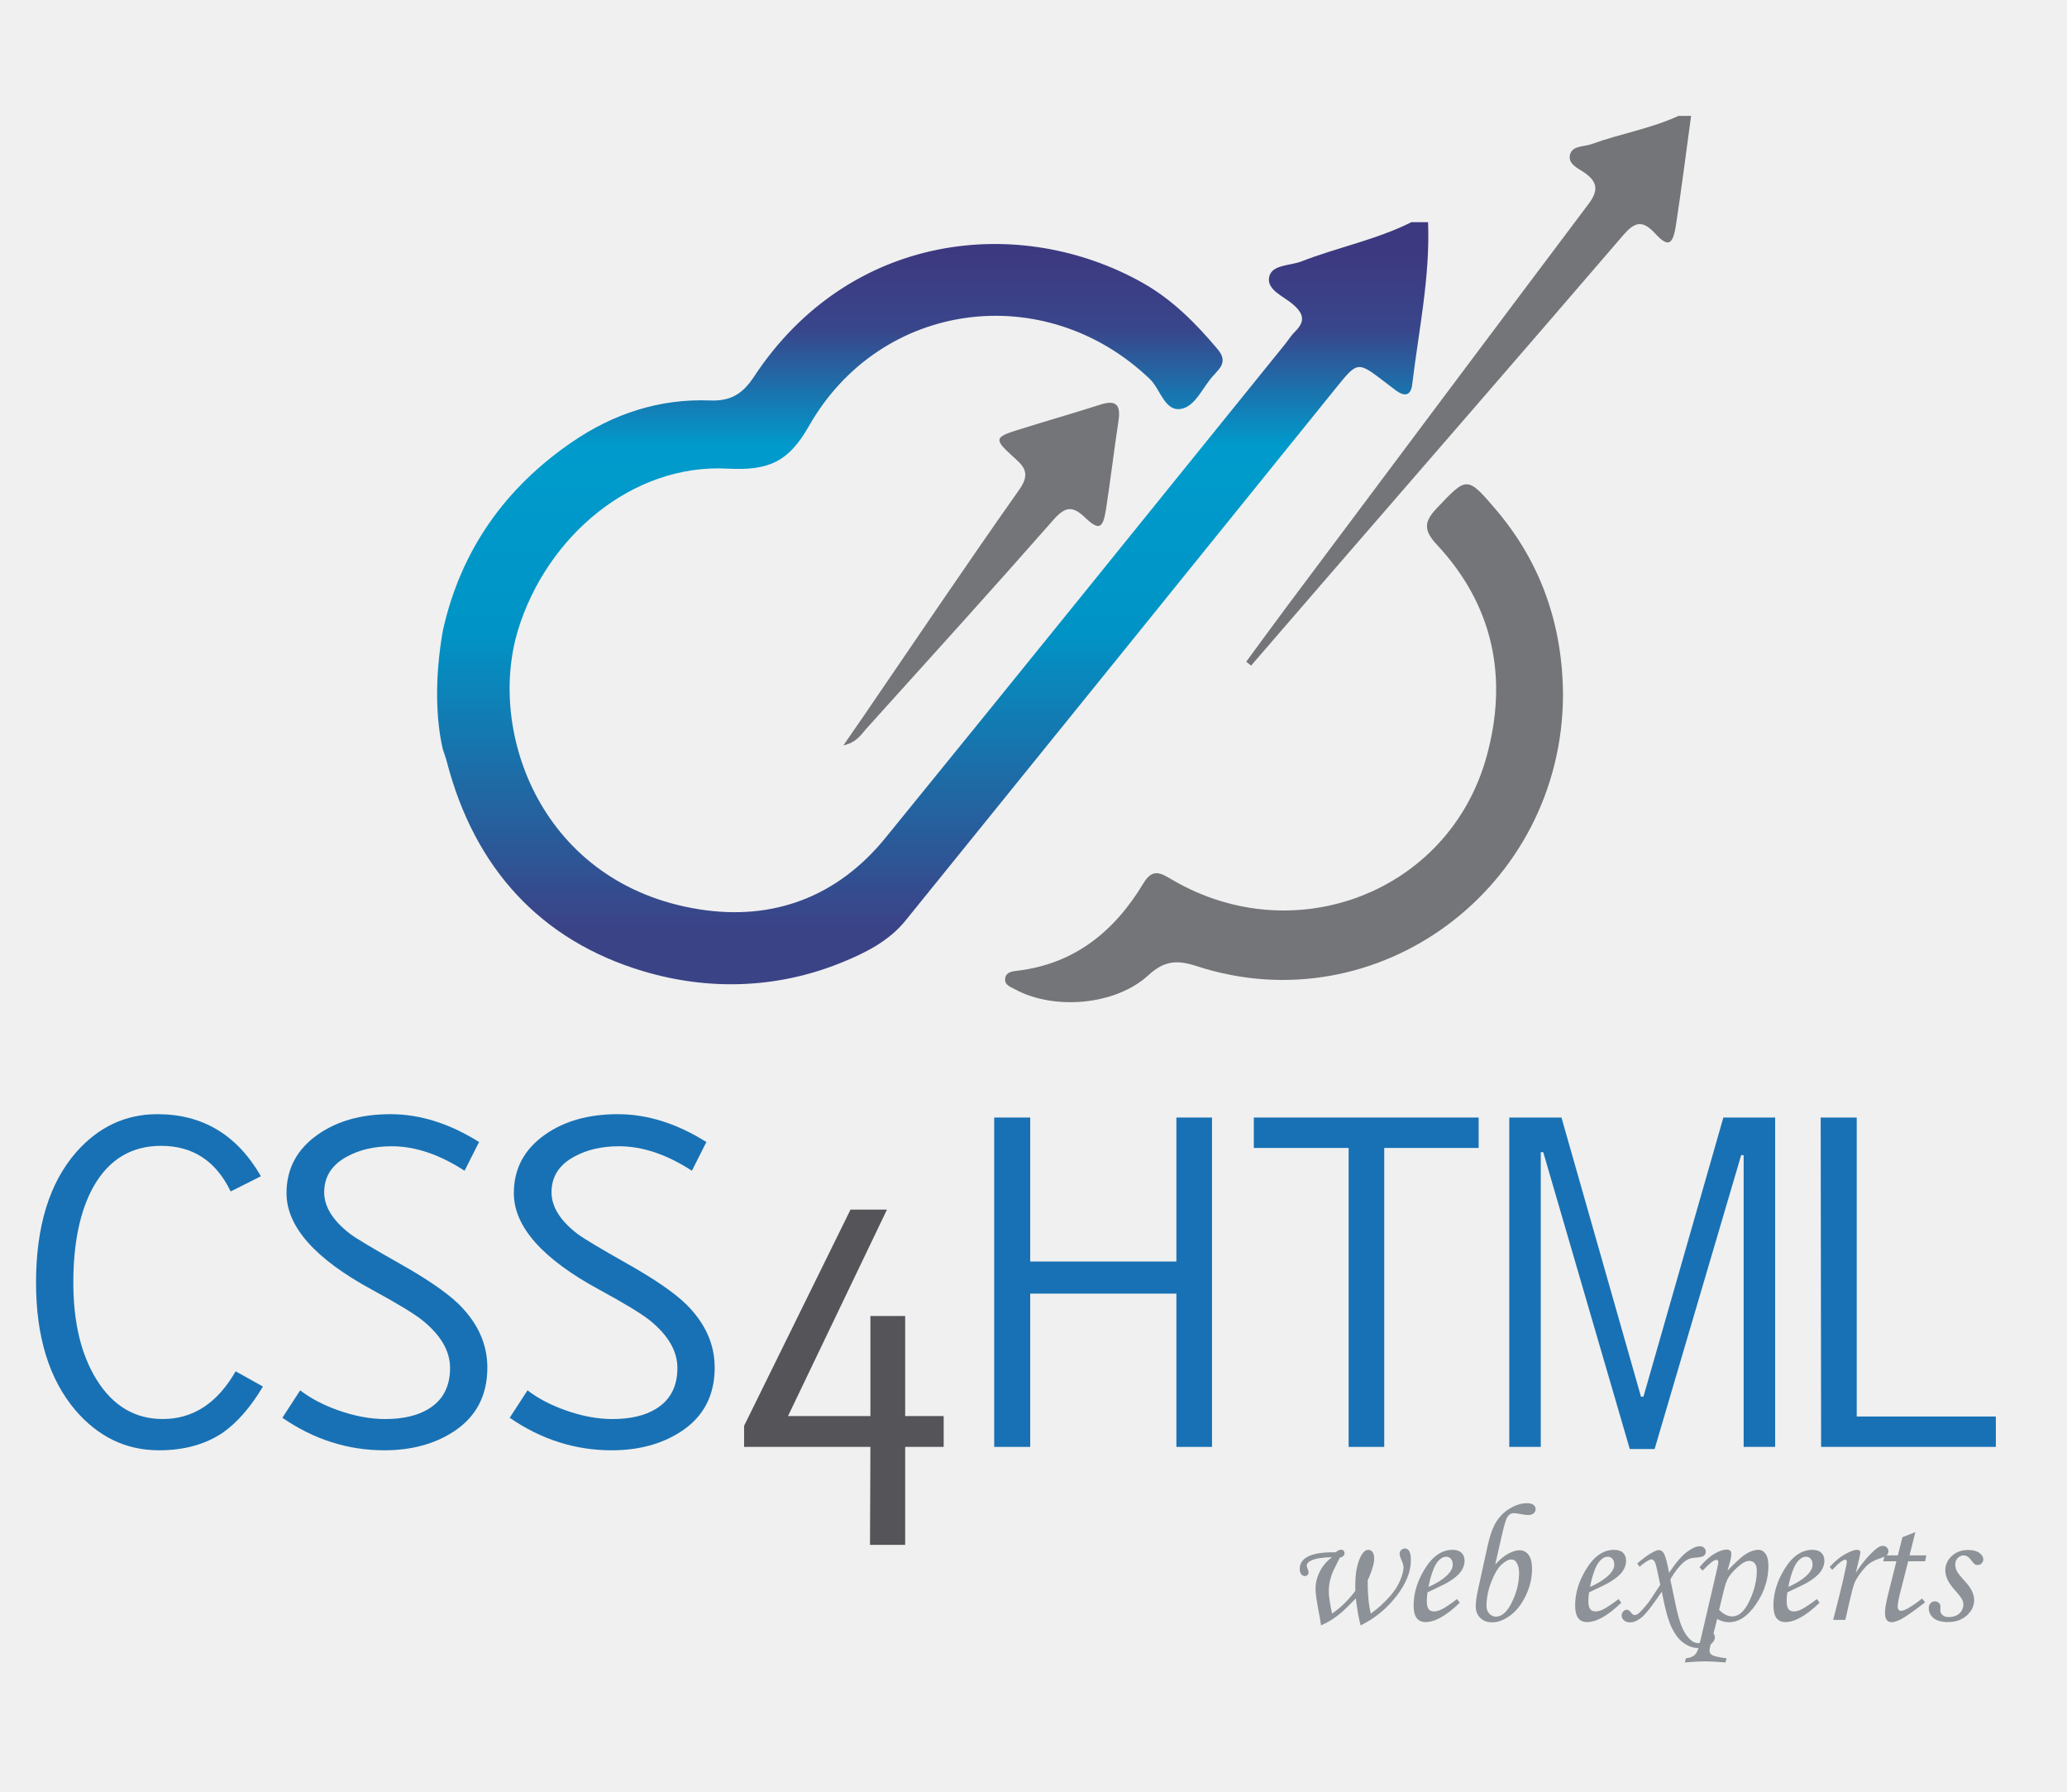
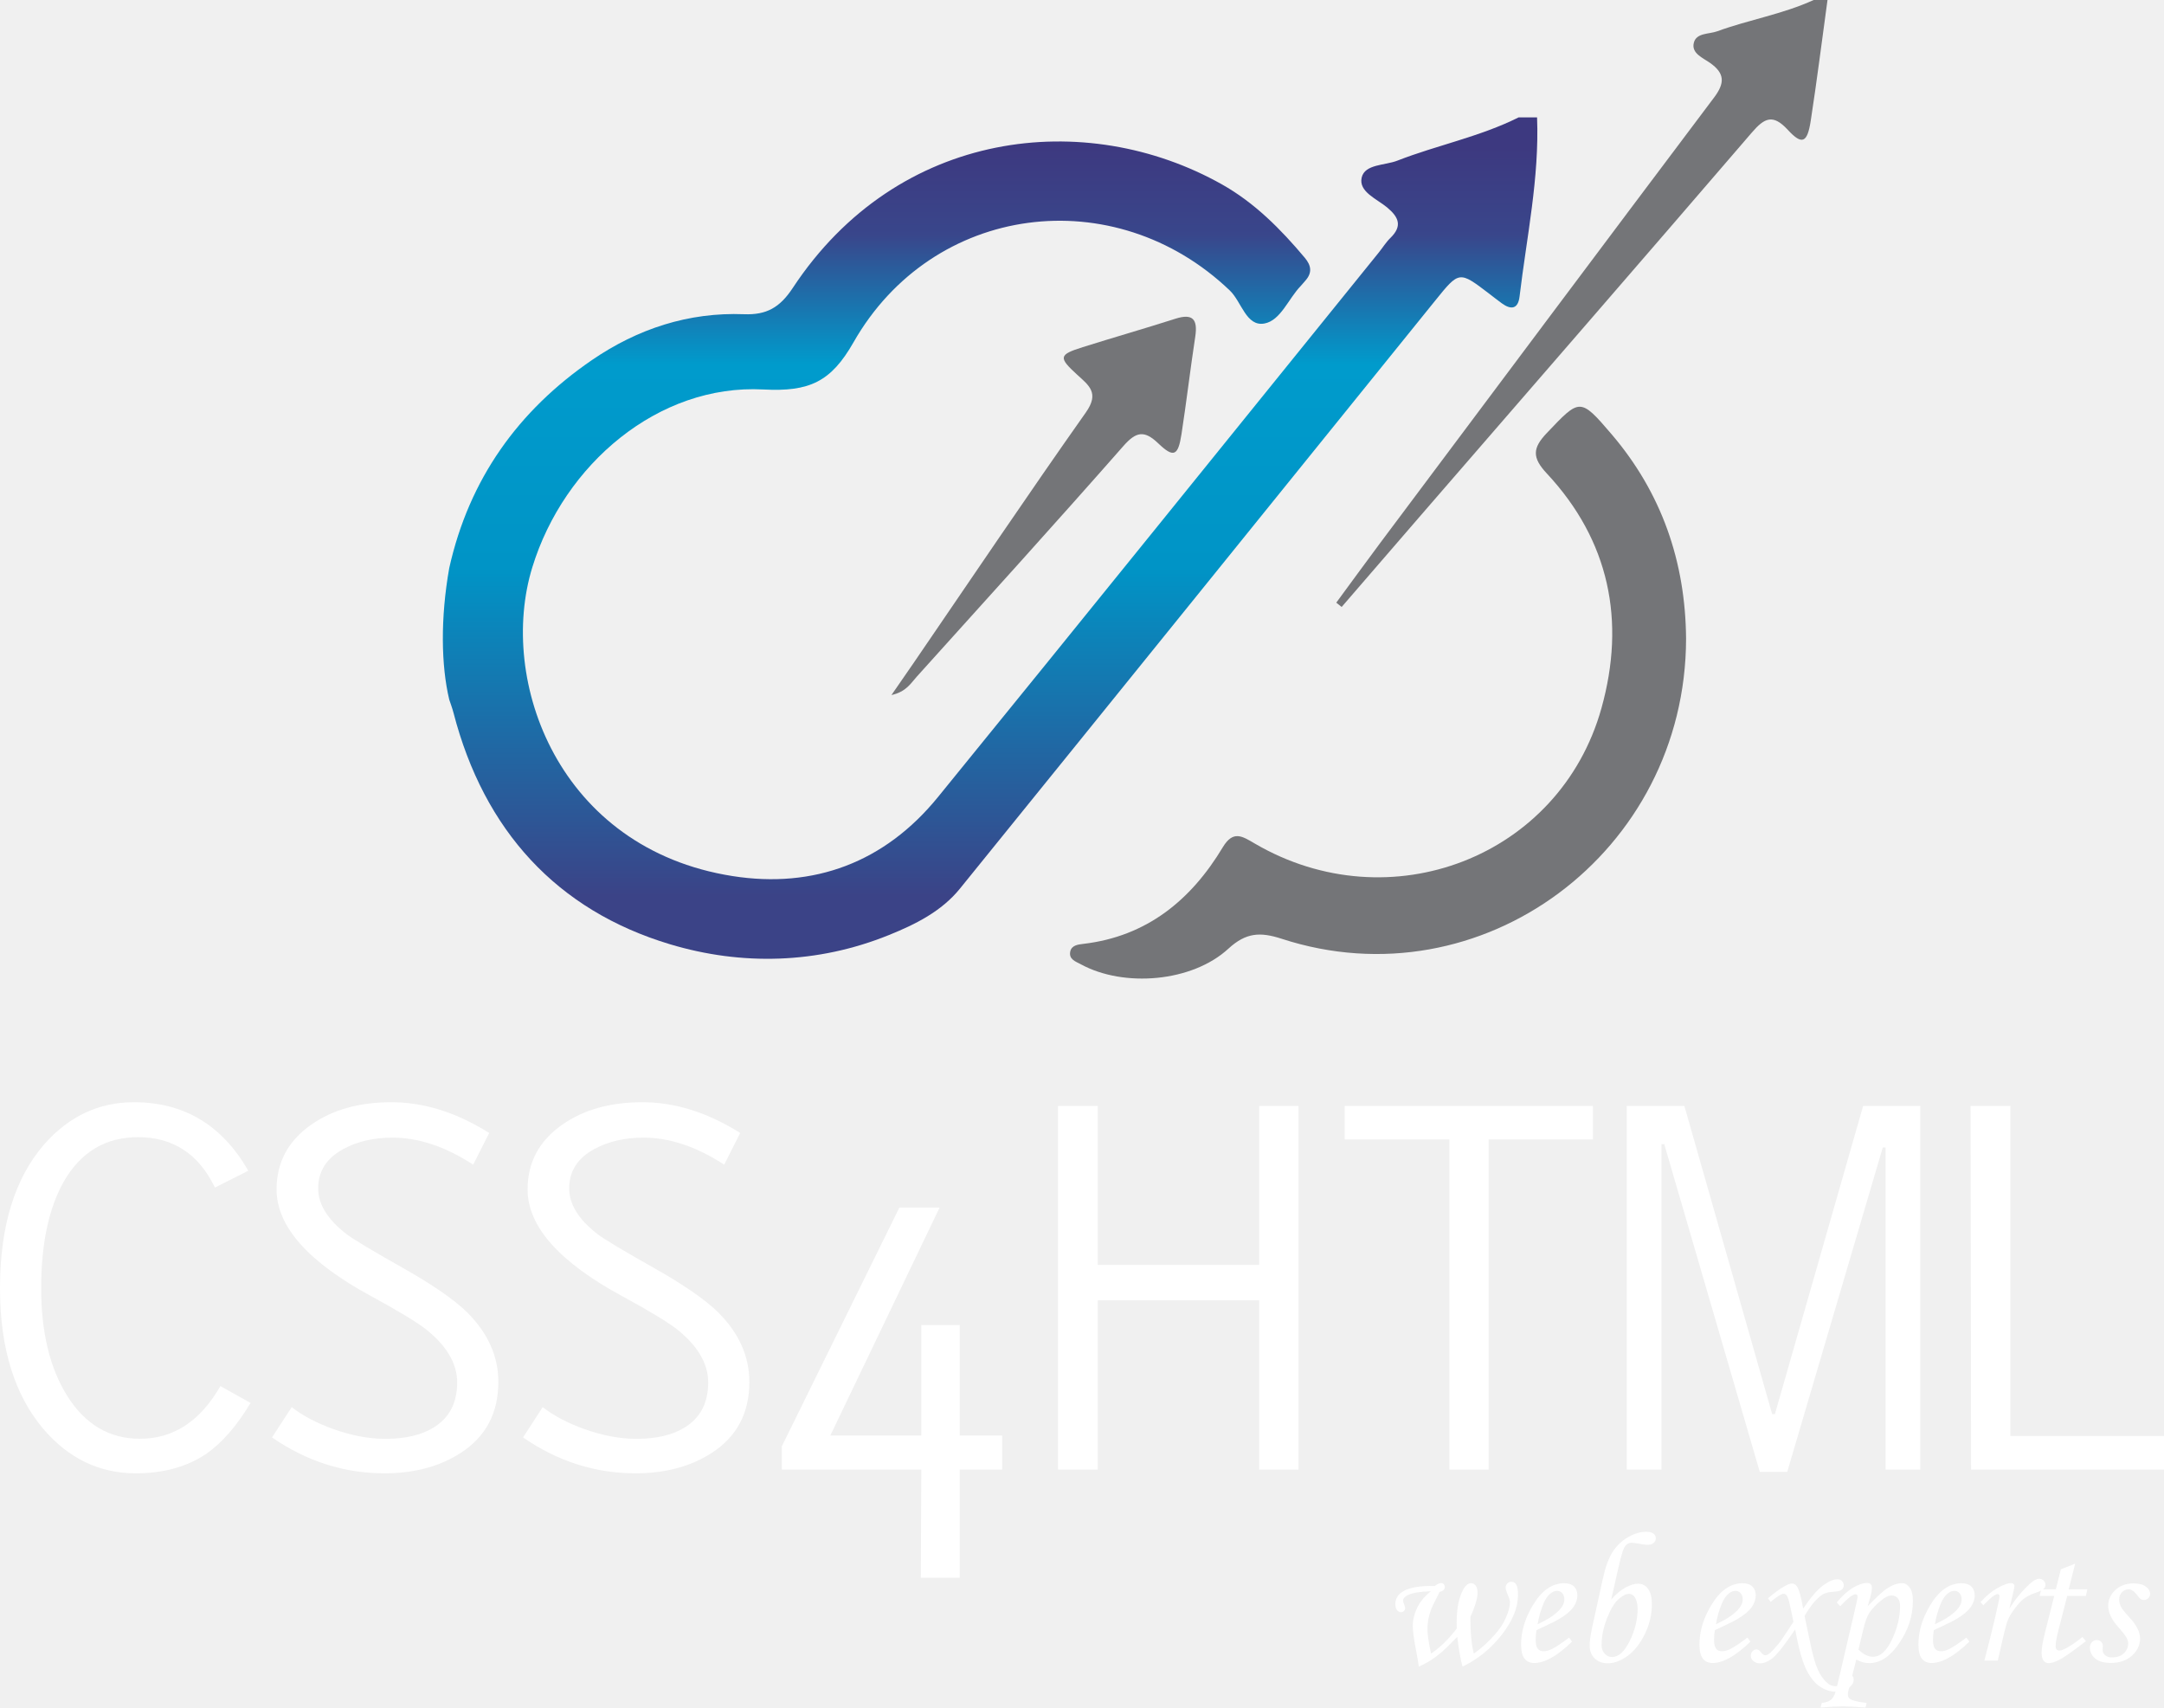
- <svg xmlns="http://www.w3.org/2000/svg" xmlns:xlink="http://www.w3.org/1999/xlink" version="1.1" id="Layer_1" x="0px" y="0px" width="150px" height="130px" viewBox="0 0 150 130" style="enable-background:new 0 0 150 130;" xml:space="preserve">
+ <svg xmlns="http://www.w3.org/2000/svg" xmlns:xlink="http://www.w3.org/1999/xlink" version="1.1" id="Layer_1" x="0px" y="0px" width="142.221px" height="112.212px" viewBox="2.615 8.408 142.221 112.212" style="enable-background:new 2.615 8.408 142.221 112.212;" xml:space="preserve">
  <g>
-     <path style="fill:#1871B4;" d="M19.081,100.601c-0.901,1.512-1.883,2.635-2.945,3.37c-1.262,0.838-2.794,1.256-4.597,1.256   c-2.384,0-4.408-0.97-6.07-2.91c-1.903-2.247-2.854-5.331-2.854-9.253c0-4.085,0.972-7.24,2.915-9.467   c1.623-1.838,3.586-2.757,5.89-2.757c3.286,0,5.79,1.501,7.513,4.503l-2.194,1.104c-1.062-2.206-2.745-3.31-5.048-3.31   c-2.144,0-3.776,0.98-4.898,2.941c-0.981,1.757-1.472,4.086-1.472,6.985c0,2.9,0.571,5.26,1.712,7.077   c1.182,1.88,2.774,2.818,4.778,2.818c2.204,0,3.967-1.153,5.289-3.462L19.081,100.601z" />
-     <path style="fill:#1871B4;" d="M35.367,99.222c0,2.043-0.822,3.595-2.464,4.657c-1.382,0.898-3.055,1.348-5.019,1.348   c-2.644,0-5.108-0.786-7.392-2.359l1.292-1.991c0.741,0.572,1.652,1.053,2.734,1.44c1.202,0.429,2.344,0.643,3.426,0.643   c1.302,0,2.354-0.245,3.155-0.735c1.042-0.633,1.562-1.623,1.562-2.972c0-1.226-0.671-2.379-2.013-3.462   c-0.621-0.49-1.833-1.226-3.636-2.206c-4.147-2.246-6.22-4.585-6.22-7.016c0-1.776,0.761-3.196,2.284-4.259   c1.402-0.98,3.155-1.47,5.259-1.47c2.143,0,4.287,0.674,6.43,2.021l-1.052,2.083c-1.823-1.184-3.586-1.776-5.289-1.776   c-1.242,0-2.313,0.245-3.215,0.735c-1.122,0.593-1.683,1.46-1.683,2.604c0,1.042,0.621,2.043,1.863,3.003   c0.46,0.348,1.677,1.077,3.651,2.19c1.973,1.113,3.39,2.089,4.252,2.926C34.676,95.995,35.367,97.526,35.367,99.222z" />
-     <path style="fill:#1871B4;" d="M51.864,99.222c0,2.043-0.822,3.595-2.464,4.657c-1.382,0.898-3.055,1.348-5.019,1.348   c-2.644,0-5.108-0.786-7.392-2.359l1.292-1.991c0.741,0.572,1.652,1.053,2.734,1.44c1.202,0.429,2.344,0.643,3.426,0.643   c1.302,0,2.354-0.245,3.155-0.735c1.042-0.633,1.562-1.623,1.562-2.972c0-1.226-0.671-2.379-2.013-3.462   c-0.621-0.49-1.833-1.226-3.636-2.206c-4.147-2.246-6.22-4.585-6.22-7.016c0-1.776,0.761-3.196,2.284-4.259   c1.402-0.98,3.155-1.47,5.259-1.47c2.143,0,4.287,0.674,6.43,2.021l-1.052,2.083c-1.823-1.184-3.586-1.776-5.289-1.776   c-1.242,0-2.313,0.245-3.215,0.735c-1.122,0.593-1.683,1.46-1.683,2.604c0,1.042,0.621,2.043,1.863,3.003   c0.46,0.348,1.677,1.077,3.651,2.19c1.973,1.113,3.39,2.089,4.252,2.926C51.173,95.995,51.864,97.526,51.864,99.222z" />
+     <path style="fill:#FFFFFF;" d="M19.081,100.602c-0.901,1.512-1.883,2.635-2.945,3.369c-1.262,0.838-2.794,1.256-4.597,1.256   c-2.384,0-4.408-0.97-6.07-2.91c-1.903-2.246-2.854-5.33-2.854-9.252c0-4.086,0.972-7.24,2.915-9.467   c1.623-1.839,3.586-2.758,5.89-2.758c3.286,0,5.79,1.501,7.513,4.503l-2.194,1.104c-1.062-2.206-2.745-3.311-5.048-3.311   c-2.144,0-3.776,0.98-4.898,2.941c-0.981,1.757-1.472,4.086-1.472,6.984c0,2.9,0.571,5.26,1.712,7.078   c1.182,1.879,2.774,2.817,4.778,2.817c2.204,0,3.967-1.153,5.289-3.462L19.081,100.602z" />
+     <path style="fill:#FFFFFF;" d="M35.367,99.223c0,2.043-0.822,3.594-2.464,4.656c-1.382,0.898-3.055,1.348-5.019,1.348   c-2.644,0-5.108-0.785-7.392-2.358l1.292-1.991c0.741,0.572,1.652,1.053,2.734,1.439c1.202,0.43,2.344,0.644,3.426,0.644   c1.302,0,2.354-0.245,3.155-0.735c1.042-0.633,1.562-1.623,1.562-2.972c0-1.226-0.671-2.379-2.013-3.462   c-0.621-0.49-1.833-1.227-3.636-2.206c-4.147-2.246-6.22-4.585-6.22-7.017c0-1.775,0.761-3.195,2.284-4.258   c1.402-0.98,3.155-1.471,5.259-1.471c2.143,0,4.287,0.674,6.43,2.021l-1.052,2.082c-1.823-1.184-3.586-1.775-5.289-1.775   c-1.242,0-2.313,0.245-3.215,0.734c-1.122,0.594-1.683,1.461-1.683,2.604c0,1.042,0.621,2.043,1.863,3.003   c0.46,0.348,1.677,1.077,3.651,2.19c1.973,1.112,3.39,2.089,4.252,2.926C34.676,95.995,35.367,97.525,35.367,99.223z" />
+     <path style="fill:#FFFFFF;" d="M51.864,99.223c0,2.043-0.822,3.594-2.464,4.656c-1.382,0.898-3.055,1.348-5.019,1.348   c-2.644,0-5.108-0.785-7.392-2.358l1.292-1.991c0.741,0.572,1.652,1.053,2.734,1.439c1.202,0.43,2.344,0.644,3.426,0.644   c1.302,0,2.354-0.245,3.155-0.735c1.042-0.633,1.562-1.623,1.562-2.972c0-1.226-0.671-2.379-2.013-3.462   c-0.621-0.49-1.833-1.227-3.636-2.206c-4.147-2.246-6.22-4.585-6.22-7.017c0-1.775,0.761-3.195,2.284-4.258   c1.402-0.98,3.155-1.471,5.259-1.471c2.143,0,4.287,0.674,6.43,2.021l-1.052,2.082c-1.823-1.184-3.586-1.775-5.289-1.775   c-1.242,0-2.313,0.245-3.215,0.734c-1.122,0.594-1.683,1.461-1.683,2.604c0,1.042,0.621,2.043,1.863,3.003   c0.46,0.348,1.677,1.077,3.651,2.19c1.973,1.112,3.39,2.089,4.252,2.926C51.173,95.995,51.864,97.525,51.864,99.223z" />
  </g>
  <g>
-     <path style="fill:#555458;" d="M68.482,104.981h-2.794v7.107h-2.554l0.03-7.107h-9.165v-1.532l7.723-15.686h2.645l-7.182,14.981   h5.979v-7.261h2.524v7.261h2.794V104.981z" />
+     <path style="fill:#FFFFFF;" d="M68.482,104.98h-2.794v7.107h-2.554l0.03-7.107h-9.165v-1.531l7.723-15.686h2.645l-7.182,14.98   h5.979v-7.262h2.524v7.262h2.794V104.98z" />
  </g>
  <g>
-     <path style="fill:#1871B4;" d="M87.954,104.981h-2.585V93.86H74.762v11.121h-2.614V81.084h2.614v10.447h10.607V81.084h2.585   V104.981z" />
-     <path style="fill:#1871B4;" d="M107.305,83.29h-6.852v21.691h-2.584V83.29h-6.881v-2.206h16.316V83.29z" />
+     <path style="fill:#FFFFFF;" d="M87.954,104.98h-2.585V93.859H74.762v11.121h-2.614V81.084h2.614v10.447h10.607V81.084h2.585V104.98   z" />
+     <path style="fill:#FFFFFF;" d="M107.305,83.29h-6.852v21.69h-2.584V83.29h-6.881v-2.206h16.316V83.29L107.305,83.29z" />
  </g>
  <g>
-     <path style="fill:#1871B4;" d="M128.82,104.981h-2.285v-21.17h-0.18l-6.281,21.323h-1.803l-6.279-21.538h-0.18v21.385h-2.285   V81.084h3.787l5.77,20.252h0.18l5.799-20.252h3.758V104.981z" />
-     <path style="fill:#1871B4;" d="M144.836,104.981h-12.68l-0.031-23.897h2.615v21.691h10.096V104.981z" />
+     <path style="fill:#FFFFFF;" d="M128.82,104.98h-2.285v-21.17h-0.18l-6.281,21.323h-1.803l-6.279-21.538h-0.18v21.385h-2.285V81.084   h3.787l5.77,20.252h0.18l5.799-20.252h3.758V104.98L128.82,104.98z" />
+     <path style="fill:#FFFFFF;" d="M144.836,104.98h-12.68l-0.031-23.896h2.615v21.691h10.096V104.98z" />
  </g>
-   <path style="fill:#747578;" d="M122.721,8.408c-0.363,2.642-0.693,5.288-1.1,7.923c-0.225,1.47-0.57,1.63-1.51,0.609  c-0.979-1.062-1.531-0.789-2.367,0.183C110.475,25.583,103.158,34,95.857,42.43c-1.691,1.952-3.377,3.909-5.066,5.864  c-0.119-0.094-0.236-0.188-0.354-0.283c0.967-1.312,1.924-2.631,2.898-3.936c7.305-9.759,14.604-19.523,21.934-29.262  c0.707-0.941,0.713-1.581-0.264-2.27c-0.465-0.329-1.248-0.627-1.068-1.328c0.166-0.661,0.996-0.553,1.545-0.754  c2.086-0.762,4.297-1.121,6.328-2.053H122.721z" />
-   <path style="fill:#747578;" d="M113.426,50.377c-0.021,14.021-13.436,24.007-26.582,19.721c-1.402-0.458-2.34-0.413-3.496,0.651  c-2.391,2.203-6.866,2.563-9.684,1.035c-0.347-0.188-0.824-0.33-0.709-0.854c0.089-0.408,0.516-0.455,0.862-0.496  c4.145-0.489,7.059-2.849,9.164-6.353c0.676-1.125,1.27-0.727,2.088-0.247c8.881,5.202,20.057,0.903,22.795-8.886  c1.605-5.738,0.521-11.025-3.594-15.43c-0.971-1.039-0.938-1.664-0.002-2.647c2.174-2.285,2.18-2.366,4.27,0.082  C111.812,40.793,113.385,45.305,113.426,50.377" />
-   <path style="fill:#747578;" d="M61.203,54.082c0.594-0.859,1.043-1.505,1.488-2.154c3.754-5.482,7.462-10.997,11.292-16.423  c0.902-1.278,0.193-1.77-0.575-2.472c-1.246-1.139-1.21-1.316,0.361-1.811c2.024-0.637,4.067-1.22,6.089-1.867  c1.137-0.363,1.486,0.02,1.311,1.176c-0.326,2.132-0.576,4.276-0.906,6.408c-0.221,1.435-0.514,1.573-1.531,0.601  c-0.919-0.878-1.453-0.771-2.293,0.185c-4.476,5.092-9.031,10.113-13.571,15.147C62.479,53.302,62.172,53.87,61.203,54.082" />
+   <path style="fill:#747578;" d="M122.721,8.408c-0.363,2.642-0.693,5.288-1.1,7.923c-0.225,1.47-0.57,1.63-1.51,0.609  c-0.979-1.062-1.531-0.789-2.367,0.183c-7.27,8.46-14.586,16.877-21.887,25.307c-1.691,1.952-3.377,3.909-5.066,5.864  c-0.119-0.094-0.236-0.188-0.354-0.283c0.967-1.312,1.924-2.631,2.897-3.936c7.306-9.759,14.604-19.523,21.935-29.262  c0.707-0.941,0.713-1.581-0.265-2.27c-0.465-0.329-1.248-0.627-1.067-1.328c0.166-0.661,0.996-0.553,1.545-0.754  c2.086-0.762,4.297-1.121,6.328-2.053H122.721z" />
+   <path style="fill:#747578;" d="M113.426,50.377c-0.021,14.021-13.436,24.007-26.582,19.721c-1.402-0.457-2.34-0.412-3.496,0.651  c-2.391,2.203-6.865,2.563-9.684,1.035c-0.347-0.188-0.824-0.33-0.709-0.854c0.089-0.408,0.516-0.455,0.862-0.496  c4.145-0.488,7.059-2.849,9.164-6.353c0.677-1.125,1.271-0.727,2.088-0.247c8.882,5.202,20.058,0.903,22.795-8.886  c1.605-5.738,0.521-11.025-3.594-15.43c-0.971-1.039-0.938-1.664-0.002-2.647c2.174-2.285,2.181-2.366,4.271,0.082  C111.812,40.793,113.385,45.305,113.426,50.377" />
+   <path style="fill:#747578;" d="M61.203,54.082c0.594-0.859,1.043-1.505,1.488-2.154c3.754-5.482,7.462-10.997,11.292-16.423  c0.902-1.278,0.193-1.77-0.575-2.472c-1.246-1.139-1.21-1.316,0.361-1.811c2.024-0.637,4.067-1.22,6.088-1.867  c1.138-0.363,1.486,0.02,1.312,1.176c-0.326,2.132-0.576,4.276-0.905,6.408c-0.222,1.435-0.515,1.573-1.531,0.601  c-0.92-0.878-1.453-0.771-2.293,0.185c-4.477,5.092-9.031,10.113-13.571,15.147C62.479,53.302,62.172,53.87,61.203,54.082" />
  <g>
-     <defs>
-       <path id="SVGID_1_" d="M102.422,16.121c-2.545,1.275-5.34,1.818-7.971,2.844c-0.824,0.322-2.137,0.22-2.344,1.111    c-0.217,0.934,1.002,1.404,1.678,1.969c0.771,0.645,1.004,1.226,0.205,2.003c-0.289,0.281-0.506,0.64-0.762,0.957    c-9.652,11.933-19.282,23.884-28.971,35.786c-3.499,4.298-8.164,6.027-13.497,5.188c-11.434-1.8-15.453-12.833-13.159-20.295    c2.08-6.766,8.283-12.05,15.186-11.683c3.023,0.16,4.441-0.497,5.921-3.095c5.207-9.143,17.147-10.666,24.735-3.407    c0.777,0.744,1.074,2.386,2.273,2.167c1.072-0.197,1.576-1.636,2.391-2.472c0.105-0.11,0.197-0.233,0.301-0.346    c0.459-0.513,0.389-0.992-0.039-1.501c-1.582-1.885-3.301-3.618-5.451-4.826c-8.912-5.011-21.284-3.689-28.206,6.817    c-0.841,1.275-1.719,1.776-3.199,1.718c-3.64-0.141-6.987,0.953-9.993,3.012c-4.843,3.318-8.074,7.82-9.38,13.671    c-0.585,3.298-0.533,6.405,0,8.64c0.095,0.29,0.206,0.577,0.282,0.873c2.003,7.732,6.802,12.979,14.232,15.208    c4.7,1.41,9.68,1.299,14.391-0.61c1.729-0.7,3.445-1.548,4.664-3.053C76.133,53.928,86.533,41.041,96.941,28.16    c1.576-1.953,1.576-1.953,3.531-0.463c0.283,0.215,0.561,0.438,0.848,0.646c0.6,0.435,1.064,0.384,1.162-0.445    c0.467-3.917,1.307-7.797,1.152-11.777H102.422z" />
-     </defs>
-     <clipPath id="SVGID_2_">
-       <use xlink:href="#SVGID_1_" style="overflow:visible;" />
-     </clipPath>
-     <linearGradient id="SVGID_3_" gradientUnits="userSpaceOnUse" x1="-53.992" y1="138.715" x2="-52.992" y2="138.715" gradientTransform="matrix(0 -55.2927 -55.2927 0 7737.625 -2914)">
-       <stop offset="0" style="stop-color:#3B4387" />
-       <stop offset="0.076" style="stop-color:#3B4387" />
-       <stop offset="0.464" style="stop-color:#0094C6" />
-       <stop offset="0.704" style="stop-color:#009BCC" />
-       <stop offset="0.857" style="stop-color:#39468B" />
-       <stop offset="0.959" style="stop-color:#3D3980" />
-       <stop offset="1" style="stop-color:#3D3980" />
-     </linearGradient>
-     <rect x="31.555" y="15.51" style="clip-path:url(#SVGID_2_);fill:url(#SVGID_3_);" width="72.234" height="56.36" />
+     <g>
+       <defs>
+         <path id="SVGID_1_" d="M102.422,16.121c-2.545,1.275-5.34,1.818-7.971,2.844c-0.824,0.322-2.137,0.22-2.344,1.111     c-0.217,0.934,1.002,1.404,1.678,1.969c0.771,0.645,1.004,1.226,0.205,2.003c-0.289,0.281-0.506,0.64-0.762,0.957     c-9.652,11.933-19.283,23.884-28.972,35.786c-3.499,4.298-8.164,6.027-13.497,5.188c-11.434-1.799-15.453-12.833-13.159-20.294     c2.08-6.766,8.283-12.05,15.186-11.683c3.023,0.16,4.441-0.497,5.921-3.095c5.207-9.143,17.147-10.666,24.735-3.407     c0.777,0.744,1.074,2.386,2.272,2.167c1.072-0.197,1.576-1.636,2.392-2.472c0.104-0.11,0.197-0.233,0.301-0.346     c0.459-0.513,0.389-0.992-0.039-1.501c-1.582-1.885-3.301-3.618-5.451-4.826c-8.912-5.011-21.284-3.689-28.206,6.817     c-0.841,1.275-1.719,1.776-3.199,1.718c-3.64-0.141-6.987,0.953-9.993,3.012c-4.843,3.318-8.074,7.82-9.38,13.671     c-0.585,3.298-0.533,6.405,0,8.64c0.095,0.29,0.206,0.577,0.282,0.873c2.003,7.732,6.802,12.979,14.232,15.208     c4.7,1.41,9.68,1.299,14.391-0.61c1.729-0.699,3.445-1.547,4.664-3.053C76.133,53.928,86.533,41.041,96.941,28.16     c1.576-1.953,1.576-1.953,3.531-0.463c0.282,0.215,0.561,0.438,0.848,0.646c0.6,0.435,1.063,0.384,1.162-0.445     c0.467-3.917,1.307-7.797,1.151-11.777H102.422z" />
+       </defs>
+       <clipPath id="SVGID_2_">
+         <use xlink:href="#SVGID_1_" style="overflow:visible;" />
+       </clipPath>
+       <linearGradient id="SVGID_3_" gradientUnits="userSpaceOnUse" x1="-223.842" y1="-7.408" x2="-222.842" y2="-7.408" gradientTransform="matrix(0 -55.2927 55.2927 0 477.2974 -12305.474)">
+         <stop offset="0" style="stop-color:#3B4387" />
+         <stop offset="0.076" style="stop-color:#3B4387" />
+         <stop offset="0.464" style="stop-color:#0094C6" />
+         <stop offset="0.704" style="stop-color:#009BCC" />
+         <stop offset="0.857" style="stop-color:#39468B" />
+         <stop offset="0.959" style="stop-color:#3D3980" />
+         <stop offset="1" style="stop-color:#3D3980" />
+       </linearGradient>
+       <rect x="31.555" y="15.51" style="clip-path:url(#SVGID_2_);fill:url(#SVGID_3_);" width="72.234" height="56.36" />
+     </g>
  </g>
  <g>
-     <path style="fill:#8C9297;" d="M96.908,112.63c0.18-0.129,0.316-0.193,0.41-0.193c0.074,0,0.135,0.025,0.182,0.075   c0.047,0.051,0.07,0.111,0.07,0.185c0,0.156-0.113,0.265-0.344,0.325l-0.455,0.911c-0.113,0.253-0.199,0.507-0.256,0.76   s-0.086,0.513-0.086,0.778c0,0.334,0.078,0.868,0.236,1.604c0.605-0.41,1.17-0.959,1.691-1.647   c-0.004-0.173-0.006-0.299-0.006-0.38c0-0.884,0.129-1.582,0.385-2.093c0.17-0.338,0.357-0.507,0.562-0.507   c0.121,0,0.223,0.054,0.305,0.16c0.08,0.106,0.121,0.265,0.121,0.474c0,0.169-0.031,0.364-0.096,0.585   c-0.105,0.362-0.232,0.693-0.377,0.995c0,1.014,0.074,1.817,0.227,2.413c0.473-0.33,0.932-0.744,1.377-1.243   c0.326-0.365,0.576-0.747,0.744-1.143c0.17-0.396,0.254-0.721,0.254-0.975c0-0.124-0.043-0.285-0.133-0.482   c-0.1-0.229-0.15-0.396-0.15-0.5s0.037-0.194,0.113-0.269s0.166-0.111,0.273-0.111c0.131,0,0.236,0.062,0.312,0.189   c0.078,0.127,0.117,0.353,0.117,0.679c0,0.828-0.354,1.697-1.059,2.605c-0.707,0.909-1.568,1.61-2.586,2.105   c-0.125-0.438-0.242-1.09-0.35-1.954c-0.535,0.547-0.867,0.874-0.996,0.982c-0.26,0.222-0.512,0.409-0.754,0.564   c-0.24,0.154-0.5,0.29-0.775,0.407c-0.027-0.229-0.09-0.6-0.189-1.11c-0.137-0.72-0.207-1.234-0.207-1.544   c0-0.418,0.1-0.829,0.299-1.233s0.498-0.759,0.896-1.064c-0.715,0.021-1.223,0.104-1.525,0.253   c-0.205,0.101-0.309,0.222-0.309,0.362c0,0.052,0.023,0.137,0.07,0.253c0.045,0.108,0.066,0.189,0.066,0.241   c0,0.072-0.027,0.135-0.078,0.188c-0.053,0.052-0.117,0.078-0.197,0.078c-0.104,0-0.191-0.046-0.262-0.139   c-0.072-0.093-0.107-0.223-0.107-0.392c0-0.322,0.141-0.583,0.426-0.784C95.162,112.746,95.881,112.609,96.908,112.63z" />
+     <path style="fill:#FFFFFF;" d="M96.908,112.63c0.18-0.129,0.316-0.192,0.41-0.192c0.074,0,0.135,0.024,0.182,0.074   c0.047,0.051,0.07,0.111,0.07,0.186c0,0.156-0.113,0.265-0.344,0.324l-0.455,0.912c-0.113,0.252-0.199,0.506-0.256,0.76   c-0.058,0.252-0.086,0.513-0.086,0.777c0,0.334,0.077,0.868,0.235,1.604c0.604-0.41,1.17-0.959,1.69-1.647   c-0.004-0.173-0.006-0.299-0.006-0.38c0-0.884,0.129-1.582,0.385-2.093c0.17-0.338,0.357-0.508,0.562-0.508   c0.121,0,0.223,0.055,0.305,0.16c0.08,0.106,0.121,0.266,0.121,0.475c0,0.169-0.031,0.363-0.096,0.585   c-0.105,0.362-0.232,0.692-0.377,0.995c0,1.014,0.074,1.816,0.227,2.413c0.474-0.33,0.933-0.744,1.377-1.243   c0.326-0.365,0.576-0.747,0.744-1.143c0.17-0.396,0.254-0.722,0.254-0.976c0-0.124-0.043-0.284-0.133-0.481   c-0.1-0.229-0.15-0.396-0.15-0.5c0-0.104,0.037-0.194,0.113-0.27c0.076-0.074,0.166-0.111,0.273-0.111   c0.131,0,0.236,0.062,0.312,0.189c0.078,0.127,0.116,0.354,0.116,0.68c0,0.827-0.354,1.696-1.059,2.604   c-0.707,0.909-1.568,1.61-2.587,2.104c-0.125-0.438-0.241-1.09-0.35-1.953c-0.535,0.547-0.867,0.873-0.996,0.981   c-0.26,0.222-0.512,0.409-0.754,0.563c-0.24,0.154-0.5,0.291-0.775,0.408c-0.026-0.229-0.09-0.601-0.188-1.111   c-0.137-0.719-0.207-1.233-0.207-1.543c0-0.418,0.101-0.83,0.3-1.233c0.198-0.403,0.498-0.759,0.896-1.063   c-0.715,0.021-1.224,0.104-1.524,0.252c-0.205,0.102-0.31,0.223-0.31,0.362c0,0.052,0.022,0.138,0.069,0.253   c0.045,0.108,0.066,0.189,0.066,0.241c0,0.072-0.027,0.136-0.078,0.188c-0.053,0.052-0.117,0.078-0.197,0.078   c-0.104,0-0.19-0.047-0.262-0.14c-0.072-0.093-0.107-0.223-0.107-0.392c0-0.322,0.142-0.584,0.427-0.784   C95.162,112.746,95.881,112.609,96.908,112.63z" />
  </g>
  <g>
-     <path style="fill:#8C9297;" d="M105.738,116.02l0.195,0.266c-0.967,0.937-1.795,1.405-2.484,1.405c-0.281,0-0.494-0.097-0.643-0.29   s-0.221-0.503-0.221-0.929c0-0.86,0.256-1.717,0.768-2.569c0.576-0.969,1.264-1.454,2.064-1.454c0.281,0,0.494,0.072,0.643,0.215   s0.223,0.339,0.223,0.588c0,0.262-0.09,0.519-0.268,0.771c-0.178,0.254-0.494,0.518-0.951,0.79   c-0.23,0.133-0.719,0.372-1.469,0.718c-0.035,0.218-0.053,0.425-0.053,0.622c0,0.285,0.045,0.484,0.133,0.597   c0.09,0.112,0.219,0.169,0.389,0.169c0.16,0,0.338-0.046,0.531-0.139C104.857,116.654,105.236,116.401,105.738,116.02z    M103.668,115.145c0.635-0.289,1.111-0.601,1.432-0.935c0.217-0.233,0.324-0.465,0.324-0.693c0-0.173-0.043-0.312-0.133-0.413   c-0.088-0.103-0.203-0.154-0.346-0.154c-0.146,0-0.287,0.057-0.426,0.169c-0.186,0.148-0.342,0.374-0.467,0.676   C103.871,114.236,103.742,114.687,103.668,115.145z" />
-     <path style="fill:#8C9297;" d="M108.506,113.517c0.318-0.358,0.633-0.621,0.943-0.787c0.309-0.167,0.582-0.251,0.818-0.251   c0.275,0,0.498,0.113,0.662,0.338c0.166,0.226,0.25,0.565,0.25,1.02c0,0.659-0.152,1.305-0.457,1.937   c-0.303,0.631-0.678,1.111-1.127,1.441c-0.447,0.329-0.883,0.494-1.311,0.494c-0.361,0-0.652-0.108-0.869-0.325   c-0.217-0.218-0.324-0.499-0.324-0.845c0-0.277,0.053-0.663,0.158-1.158l0.699-3.19c0.17-0.78,0.383-1.374,0.639-1.782   s0.594-0.734,1.012-0.978s0.814-0.365,1.189-0.365c0.225,0,0.389,0.04,0.494,0.118c0.104,0.078,0.156,0.184,0.156,0.316   c0,0.121-0.047,0.222-0.143,0.302c-0.094,0.08-0.229,0.12-0.402,0.12c-0.131,0-0.355-0.029-0.674-0.09   c-0.143-0.028-0.27-0.042-0.379-0.042c-0.197,0-0.357,0.108-0.48,0.325c-0.09,0.169-0.215,0.598-0.373,1.285L108.506,113.517z    M109.67,113.148c-0.193,0-0.422,0.118-0.689,0.355c-0.266,0.237-0.518,0.656-0.754,1.258s-0.355,1.191-0.355,1.771   c0,0.217,0.068,0.398,0.205,0.546c0.137,0.146,0.295,0.22,0.477,0.22c0.438,0,0.828-0.353,1.17-1.059   c0.344-0.705,0.516-1.408,0.516-2.107c0-0.318-0.064-0.577-0.195-0.778C109.953,113.217,109.828,113.148,109.67,113.148z" />
-     <path style="fill:#8C9297;" d="M117.459,116.02l0.195,0.266c-0.965,0.937-1.793,1.405-2.484,1.405c-0.279,0-0.494-0.097-0.641-0.29   c-0.148-0.193-0.223-0.503-0.223-0.929c0-0.86,0.256-1.717,0.77-2.569c0.576-0.969,1.264-1.454,2.064-1.454   c0.279,0,0.494,0.072,0.641,0.215c0.148,0.143,0.223,0.339,0.223,0.588c0,0.262-0.088,0.519-0.266,0.771   c-0.178,0.254-0.496,0.518-0.953,0.79c-0.229,0.133-0.717,0.372-1.467,0.718c-0.035,0.218-0.053,0.425-0.053,0.622   c0,0.285,0.043,0.484,0.133,0.597c0.088,0.112,0.217,0.169,0.387,0.169c0.162,0,0.34-0.046,0.533-0.139   C116.578,116.654,116.959,116.401,117.459,116.02z M115.389,115.145c0.635-0.289,1.113-0.601,1.432-0.935   c0.217-0.233,0.326-0.465,0.326-0.693c0-0.173-0.045-0.312-0.133-0.413c-0.09-0.103-0.205-0.154-0.346-0.154   c-0.146,0-0.289,0.057-0.428,0.169c-0.184,0.148-0.34,0.374-0.467,0.676C115.592,114.236,115.465,114.687,115.389,115.145z" />
-     <path style="fill:#8C9297;" d="M118.984,113.679l-0.17-0.241c0.418-0.361,0.781-0.627,1.094-0.796   c0.209-0.116,0.365-0.175,0.467-0.175c0.15,0,0.271,0.076,0.361,0.229c0.131,0.217,0.258,0.691,0.385,1.423   c0.488-0.731,0.92-1.236,1.295-1.514s0.689-0.416,0.941-0.416c0.129,0,0.234,0.038,0.312,0.115c0.08,0.077,0.119,0.172,0.119,0.285   c0,0.126-0.055,0.229-0.166,0.311c-0.078,0.057-0.293,0.097-0.645,0.121c-0.287,0.017-0.541,0.114-0.758,0.295   c-0.346,0.292-0.682,0.719-1.006,1.279l0.379,1.804c0.162,0.792,0.332,1.379,0.51,1.761s0.395,0.676,0.65,0.881   c0.146,0.116,0.307,0.175,0.484,0.175c0.252,0,0.436-0.156,0.551-0.471c0.074-0.205,0.195-0.308,0.361-0.308   c0.078,0,0.146,0.033,0.207,0.1c0.059,0.066,0.088,0.15,0.088,0.251c0,0.196-0.109,0.378-0.328,0.543   c-0.219,0.164-0.5,0.247-0.844,0.247c-0.377,0-0.74-0.122-1.084-0.365c-0.346-0.243-0.645-0.633-0.895-1.17   s-0.482-1.391-0.695-2.561c-0.078,0.108-0.205,0.29-0.377,0.543c-0.498,0.716-0.883,1.176-1.154,1.381s-0.533,0.308-0.781,0.308   c-0.174,0-0.316-0.049-0.432-0.147s-0.172-0.216-0.172-0.353c0-0.113,0.037-0.21,0.113-0.293c0.074-0.082,0.16-0.124,0.26-0.124   c0.102,0,0.207,0.069,0.312,0.205c0.092,0.121,0.178,0.182,0.262,0.182c0.055,0,0.115-0.019,0.184-0.055   c0.098-0.056,0.23-0.177,0.396-0.361c0.236-0.262,0.418-0.487,0.543-0.676l0.734-1.104l-0.242-1.128   c-0.064-0.306-0.127-0.502-0.193-0.589c-0.064-0.086-0.137-0.129-0.215-0.129c-0.061,0-0.143,0.032-0.25,0.096   C119.359,113.371,119.158,113.519,118.984,113.679z" />
-     <path style="fill:#8C9297;" d="M123.557,113.956l-0.23-0.241c0.359-0.438,0.717-0.762,1.07-0.971   c0.355-0.209,0.664-0.313,0.924-0.313c0.098,0,0.176,0.025,0.232,0.075c0.059,0.051,0.086,0.124,0.086,0.22   c0,0.117-0.012,0.236-0.037,0.359s-0.105,0.413-0.24,0.871c0.604-0.615,1.016-0.995,1.236-1.14   c0.371-0.245,0.709-0.368,1.018-0.368c0.201,0,0.371,0.097,0.508,0.29c0.139,0.192,0.207,0.484,0.207,0.874   c0,0.974-0.297,1.898-0.893,2.775c-0.594,0.876-1.252,1.314-1.973,1.314c-0.285,0-0.568-0.078-0.852-0.235l-0.506,1.99   c-0.031,0.121-0.047,0.22-0.047,0.296c0,0.148,0.055,0.255,0.164,0.319c0.17,0.101,0.527,0.184,1.072,0.247l-0.078,0.302   c-0.635-0.052-1.133-0.078-1.496-0.078c-0.375,0-0.859,0.026-1.455,0.078l0.076-0.302c0.301-0.032,0.518-0.116,0.654-0.253   s0.246-0.38,0.328-0.729l1.07-4.578c0.201-0.853,0.303-1.327,0.303-1.424c0-0.104-0.051-0.156-0.148-0.156   C124.377,113.179,124.047,113.438,123.557,113.956z M124.756,116.804c0.311,0.317,0.629,0.477,0.957,0.477   c0.473,0,0.887-0.376,1.244-1.128c0.355-0.752,0.533-1.486,0.533-2.202c0-0.229-0.049-0.402-0.15-0.521   c-0.1-0.118-0.234-0.178-0.404-0.178c-0.188,0-0.4,0.095-0.637,0.283c-0.367,0.294-0.646,0.585-0.838,0.875   c-0.139,0.209-0.268,0.57-0.391,1.085L124.756,116.804z" />
-     <path style="fill:#8C9297;" d="M131.85,116.02l0.195,0.266c-0.967,0.937-1.795,1.405-2.484,1.405c-0.281,0-0.494-0.097-0.643-0.29   s-0.221-0.503-0.221-0.929c0-0.86,0.256-1.717,0.768-2.569c0.576-0.969,1.264-1.454,2.064-1.454c0.281,0,0.494,0.072,0.643,0.215   s0.223,0.339,0.223,0.588c0,0.262-0.09,0.519-0.268,0.771c-0.178,0.254-0.494,0.518-0.951,0.79   c-0.23,0.133-0.719,0.372-1.469,0.718c-0.035,0.218-0.053,0.425-0.053,0.622c0,0.285,0.045,0.484,0.133,0.597   c0.09,0.112,0.219,0.169,0.389,0.169c0.16,0,0.338-0.046,0.531-0.139C130.969,116.654,131.348,116.401,131.85,116.02z    M129.779,115.145c0.635-0.289,1.111-0.601,1.432-0.935c0.217-0.233,0.324-0.465,0.324-0.693c0-0.173-0.043-0.312-0.133-0.413   c-0.088-0.103-0.203-0.154-0.346-0.154c-0.146,0-0.287,0.057-0.426,0.169c-0.186,0.148-0.342,0.374-0.467,0.676   C129.982,114.236,129.854,114.687,129.779,115.145z" />
-     <path style="fill:#8C9297;" d="M133.914,117.533h-0.883l0.414-1.622c0.201-0.797,0.377-1.553,0.527-2.269   c0.035-0.177,0.053-0.287,0.053-0.331c0-0.097-0.043-0.146-0.129-0.146c-0.061,0-0.15,0.042-0.273,0.124   c-0.121,0.082-0.342,0.286-0.662,0.612l-0.184-0.211c0.379-0.414,0.756-0.725,1.133-0.933c0.377-0.207,0.664-0.311,0.865-0.311   c0.072,0,0.129,0.018,0.17,0.052s0.062,0.077,0.062,0.13s-0.027,0.191-0.078,0.418l-0.258,1.085c0.398-0.642,0.85-1.19,1.352-1.646   c0.24-0.218,0.441-0.327,0.604-0.327c0.119,0,0.219,0.039,0.297,0.117c0.08,0.079,0.119,0.17,0.119,0.274   c0,0.109-0.039,0.201-0.115,0.277c-0.078,0.077-0.27,0.167-0.576,0.271c-0.293,0.101-0.529,0.222-0.713,0.362   s-0.385,0.356-0.604,0.646c-0.219,0.29-0.371,0.542-0.457,0.757c-0.088,0.216-0.221,0.715-0.398,1.499L133.914,117.533z" />
-     <path style="fill:#8C9297;" d="M138.059,111.532l0.939-0.368l-0.426,1.688h1.225l-0.094,0.429h-1.227l-0.516,2.021   c-0.164,0.606-0.246,1.028-0.246,1.266c0,0.108,0.023,0.187,0.068,0.235c0.045,0.048,0.107,0.072,0.186,0.072   c0.123,0,0.311-0.074,0.562-0.224c0.332-0.196,0.646-0.42,0.947-0.669l0.225,0.277c-0.863,0.663-1.441,1.069-1.734,1.218   c-0.291,0.149-0.525,0.224-0.703,0.224c-0.146,0-0.262-0.055-0.346-0.163c-0.086-0.108-0.127-0.285-0.127-0.53   c0-0.29,0.074-0.732,0.225-1.327l0.602-2.4h-0.959l0.107-0.429h0.959L138.059,111.532z" />
-     <path style="fill:#8C9297;" d="M142.824,112.461c0.352,0,0.623,0.069,0.814,0.208s0.287,0.299,0.287,0.479   c0,0.108-0.041,0.203-0.121,0.283c-0.082,0.081-0.18,0.121-0.293,0.121c-0.076,0-0.141-0.018-0.195-0.052s-0.135-0.119-0.236-0.256   c-0.193-0.262-0.385-0.393-0.574-0.393c-0.162,0-0.305,0.063-0.43,0.19c-0.123,0.126-0.186,0.284-0.186,0.473   c0,0.164,0.039,0.324,0.117,0.479c0.08,0.155,0.279,0.405,0.598,0.75c0.439,0.474,0.658,0.924,0.658,1.35s-0.178,0.798-0.533,1.117   s-0.812,0.479-1.373,0.479c-0.469,0-0.818-0.098-1.047-0.293s-0.342-0.436-0.342-0.721c0-0.141,0.043-0.257,0.129-0.35   c0.088-0.093,0.193-0.139,0.32-0.139c0.109,0,0.205,0.037,0.283,0.111s0.119,0.162,0.119,0.263c0,0.04-0.004,0.092-0.008,0.156   c-0.004,0.053-0.004,0.097-0.004,0.133c0,0.133,0.055,0.245,0.164,0.338c0.105,0.093,0.252,0.139,0.436,0.139   c0.213,0,0.4-0.037,0.561-0.111c0.162-0.074,0.287-0.187,0.377-0.338c0.092-0.15,0.137-0.3,0.137-0.448   c0-0.145-0.043-0.289-0.127-0.434c-0.086-0.145-0.275-0.384-0.572-0.717c-0.41-0.466-0.615-0.914-0.615-1.344   c0-0.394,0.156-0.738,0.469-1.033C141.947,112.608,142.344,112.461,142.824,112.461z" />
+     <path style="fill:#FFFFFF;" d="M105.738,116.02l0.195,0.267c-0.968,0.937-1.795,1.405-2.484,1.405   c-0.281,0-0.494-0.098-0.643-0.291c-0.149-0.192-0.222-0.502-0.222-0.928c0-0.861,0.256-1.718,0.769-2.57   c0.576-0.969,1.264-1.453,2.063-1.453c0.281,0,0.494,0.072,0.644,0.215c0.148,0.143,0.223,0.339,0.223,0.588   c0,0.262-0.09,0.52-0.268,0.771c-0.179,0.254-0.494,0.518-0.951,0.789c-0.23,0.133-0.719,0.373-1.469,0.719   c-0.035,0.218-0.054,0.425-0.054,0.621c0,0.285,0.045,0.484,0.133,0.598c0.091,0.111,0.22,0.169,0.39,0.169   c0.16,0,0.338-0.046,0.531-0.14C104.857,116.654,105.236,116.4,105.738,116.02z M103.668,115.145   c0.635-0.289,1.111-0.601,1.432-0.935c0.217-0.233,0.324-0.465,0.324-0.692c0-0.174-0.043-0.312-0.133-0.414   c-0.088-0.103-0.203-0.153-0.346-0.153c-0.146,0-0.287,0.057-0.426,0.169c-0.187,0.148-0.343,0.374-0.468,0.676   C103.871,114.236,103.742,114.688,103.668,115.145z" />
+     <path style="fill:#FFFFFF;" d="M108.506,113.518c0.318-0.358,0.633-0.621,0.943-0.787c0.309-0.168,0.582-0.252,0.818-0.252   c0.274,0,0.498,0.113,0.662,0.338c0.166,0.227,0.25,0.565,0.25,1.021c0,0.659-0.152,1.306-0.457,1.937   c-0.304,0.631-0.679,1.111-1.127,1.441c-0.447,0.329-0.884,0.494-1.312,0.494c-0.361,0-0.652-0.107-0.869-0.325   s-0.324-0.499-0.324-0.845c0-0.277,0.054-0.663,0.158-1.158l0.699-3.189c0.17-0.78,0.383-1.375,0.639-1.782   c0.256-0.408,0.595-0.734,1.013-0.978c0.418-0.244,0.813-0.365,1.188-0.365c0.226,0,0.389,0.039,0.494,0.117   c0.104,0.078,0.155,0.185,0.155,0.316c0,0.121-0.047,0.223-0.143,0.303c-0.094,0.079-0.229,0.119-0.402,0.119   c-0.131,0-0.354-0.029-0.674-0.09c-0.143-0.027-0.27-0.042-0.379-0.042c-0.197,0-0.357,0.108-0.48,0.325   c-0.09,0.169-0.215,0.598-0.373,1.285L108.506,113.518z M109.67,113.148c-0.193,0-0.422,0.117-0.689,0.354   c-0.266,0.237-0.518,0.656-0.754,1.259c-0.235,0.602-0.354,1.19-0.354,1.771c0,0.217,0.067,0.397,0.205,0.546   c0.137,0.146,0.295,0.22,0.478,0.22c0.438,0,0.827-0.353,1.17-1.06c0.344-0.704,0.516-1.407,0.516-2.106   c0-0.317-0.064-0.577-0.195-0.778C109.953,113.217,109.828,113.148,109.67,113.148z" />
+     <path style="fill:#FFFFFF;" d="M117.459,116.02l0.195,0.267c-0.965,0.937-1.793,1.405-2.484,1.405   c-0.279,0-0.494-0.098-0.641-0.291c-0.148-0.192-0.223-0.502-0.223-0.928c0-0.861,0.256-1.718,0.77-2.57   c0.576-0.969,1.264-1.453,2.064-1.453c0.278,0,0.493,0.072,0.641,0.215c0.148,0.143,0.223,0.339,0.223,0.588   c0,0.262-0.088,0.52-0.266,0.771c-0.178,0.254-0.496,0.518-0.953,0.789c-0.229,0.133-0.717,0.373-1.467,0.719   c-0.035,0.218-0.053,0.425-0.053,0.621c0,0.285,0.043,0.484,0.133,0.598c0.088,0.111,0.217,0.169,0.387,0.169   c0.162,0,0.34-0.046,0.533-0.14C116.578,116.654,116.959,116.4,117.459,116.02z M115.389,115.145   c0.635-0.289,1.113-0.601,1.432-0.935c0.218-0.233,0.326-0.465,0.326-0.692c0-0.174-0.045-0.312-0.133-0.414   c-0.09-0.103-0.205-0.153-0.346-0.153c-0.146,0-0.289,0.057-0.428,0.169c-0.184,0.148-0.34,0.374-0.467,0.676   C115.592,114.236,115.465,114.688,115.389,115.145z" />
+     <path style="fill:#FFFFFF;" d="M118.984,113.68l-0.17-0.242c0.418-0.36,0.781-0.627,1.094-0.795   c0.209-0.117,0.365-0.176,0.467-0.176c0.15,0,0.271,0.076,0.361,0.229c0.131,0.218,0.258,0.691,0.385,1.424   c0.488-0.73,0.92-1.236,1.295-1.514c0.375-0.278,0.689-0.416,0.941-0.416c0.129,0,0.233,0.037,0.312,0.115   c0.08,0.076,0.119,0.172,0.119,0.284c0,0.126-0.056,0.229-0.166,0.312c-0.078,0.057-0.293,0.097-0.646,0.121   c-0.287,0.017-0.541,0.113-0.758,0.295c-0.346,0.291-0.682,0.719-1.006,1.279l0.379,1.803c0.162,0.793,0.332,1.379,0.51,1.762   c0.178,0.382,0.396,0.676,0.65,0.881c0.146,0.115,0.307,0.175,0.484,0.175c0.252,0,0.436-0.155,0.551-0.471   c0.074-0.205,0.195-0.308,0.361-0.308c0.078,0,0.146,0.033,0.207,0.1c0.059,0.066,0.088,0.15,0.088,0.251   c0,0.196-0.109,0.378-0.328,0.543c-0.219,0.164-0.5,0.247-0.844,0.247c-0.377,0-0.74-0.122-1.084-0.365   c-0.347-0.242-0.646-0.633-0.896-1.17s-0.481-1.391-0.694-2.561c-0.078,0.107-0.205,0.289-0.377,0.543   c-0.498,0.716-0.884,1.176-1.154,1.381c-0.271,0.205-0.533,0.308-0.781,0.308c-0.174,0-0.316-0.049-0.432-0.147   c-0.117-0.098-0.172-0.215-0.172-0.353c0-0.112,0.037-0.21,0.112-0.293c0.074-0.082,0.16-0.124,0.261-0.124   c0.102,0,0.207,0.069,0.312,0.205c0.092,0.121,0.178,0.182,0.262,0.182c0.056,0,0.115-0.019,0.185-0.055   c0.098-0.057,0.229-0.177,0.396-0.361c0.235-0.262,0.418-0.486,0.543-0.676l0.733-1.104l-0.241-1.129   c-0.063-0.305-0.127-0.502-0.193-0.588c-0.063-0.086-0.137-0.129-0.215-0.129c-0.062,0-0.144,0.031-0.25,0.096   C119.359,113.371,119.158,113.52,118.984,113.68z" />
+     <path style="fill:#FFFFFF;" d="M123.557,113.956l-0.229-0.241c0.358-0.438,0.717-0.762,1.069-0.971   c0.355-0.209,0.664-0.312,0.924-0.312c0.099,0,0.177,0.024,0.232,0.074c0.059,0.051,0.086,0.124,0.086,0.221   c0,0.116-0.012,0.235-0.037,0.358c-0.024,0.123-0.104,0.413-0.24,0.871c0.604-0.615,1.017-0.995,1.236-1.14   c0.371-0.246,0.709-0.369,1.019-0.369c0.2,0,0.37,0.098,0.508,0.291c0.14,0.191,0.207,0.484,0.207,0.873   c0,0.975-0.297,1.898-0.894,2.775c-0.594,0.877-1.252,1.314-1.973,1.314c-0.285,0-0.568-0.078-0.852-0.235l-0.506,1.99   c-0.031,0.121-0.047,0.22-0.047,0.296c0,0.148,0.055,0.255,0.164,0.318c0.17,0.102,0.526,0.185,1.071,0.248l-0.078,0.302   c-0.635-0.052-1.133-0.078-1.495-0.078c-0.375,0-0.859,0.026-1.455,0.078l0.075-0.302c0.302-0.032,0.519-0.116,0.654-0.254   c0.136-0.137,0.246-0.379,0.328-0.729l1.069-4.578c0.201-0.854,0.304-1.326,0.304-1.424c0-0.104-0.052-0.156-0.148-0.156   C124.377,113.18,124.047,113.438,123.557,113.956z M124.756,116.805c0.311,0.316,0.629,0.477,0.957,0.477   c0.473,0,0.887-0.377,1.244-1.129c0.355-0.752,0.533-1.485,0.533-2.201c0-0.229-0.049-0.402-0.15-0.521   c-0.1-0.117-0.234-0.178-0.404-0.178c-0.188,0-0.399,0.096-0.637,0.283c-0.367,0.294-0.646,0.585-0.838,0.875   c-0.139,0.209-0.268,0.57-0.391,1.085L124.756,116.805z" />
+     <path style="fill:#FFFFFF;" d="M131.85,116.02l0.195,0.267c-0.967,0.937-1.795,1.405-2.484,1.405c-0.281,0-0.494-0.098-0.643-0.291   c-0.148-0.192-0.221-0.502-0.221-0.928c0-0.861,0.256-1.718,0.768-2.57c0.576-0.969,1.264-1.453,2.064-1.453   c0.281,0,0.494,0.072,0.643,0.215s0.223,0.339,0.223,0.588c0,0.262-0.09,0.52-0.268,0.771c-0.178,0.254-0.494,0.518-0.951,0.789   c-0.23,0.133-0.719,0.373-1.469,0.719c-0.035,0.218-0.053,0.425-0.053,0.621c0,0.285,0.045,0.484,0.133,0.598   c0.09,0.111,0.219,0.169,0.389,0.169c0.16,0,0.338-0.046,0.531-0.14C130.969,116.654,131.348,116.4,131.85,116.02z    M129.779,115.145c0.635-0.289,1.111-0.601,1.432-0.935c0.217-0.233,0.324-0.465,0.324-0.692c0-0.174-0.043-0.312-0.133-0.414   c-0.088-0.103-0.203-0.153-0.346-0.153c-0.146,0-0.287,0.057-0.427,0.169c-0.187,0.148-0.342,0.374-0.467,0.676   C129.982,114.236,129.854,114.688,129.779,115.145z" />
+     <path style="fill:#FFFFFF;" d="M133.914,117.533h-0.883l0.414-1.622c0.201-0.798,0.377-1.554,0.527-2.269   c0.034-0.178,0.053-0.287,0.053-0.332c0-0.097-0.043-0.146-0.129-0.146c-0.062,0-0.15,0.042-0.273,0.124   c-0.121,0.082-0.342,0.286-0.662,0.611l-0.184-0.211c0.379-0.414,0.756-0.725,1.133-0.933c0.377-0.207,0.664-0.312,0.865-0.312   c0.072,0,0.129,0.019,0.17,0.053s0.062,0.077,0.062,0.13c0,0.054-0.026,0.19-0.077,0.418l-0.259,1.085   c0.397-0.643,0.851-1.189,1.353-1.646c0.24-0.217,0.44-0.326,0.604-0.326c0.119,0,0.219,0.039,0.297,0.117   c0.08,0.078,0.119,0.17,0.119,0.273c0,0.109-0.039,0.201-0.115,0.277c-0.078,0.076-0.27,0.167-0.576,0.271   c-0.293,0.1-0.529,0.221-0.713,0.361s-0.385,0.355-0.604,0.646c-0.219,0.289-0.371,0.541-0.457,0.756   c-0.088,0.217-0.221,0.716-0.398,1.5L133.914,117.533z" />
+     <path style="fill:#FFFFFF;" d="M138.059,111.532l0.939-0.368l-0.426,1.688h1.225l-0.094,0.43h-1.227l-0.517,2.021   c-0.164,0.605-0.246,1.027-0.246,1.266c0,0.107,0.022,0.187,0.068,0.234c0.045,0.049,0.106,0.072,0.186,0.072   c0.123,0,0.312-0.074,0.562-0.225c0.332-0.195,0.646-0.42,0.947-0.668l0.226,0.276c-0.863,0.663-1.44,1.069-1.734,1.218   c-0.29,0.149-0.524,0.225-0.702,0.225c-0.146,0-0.263-0.055-0.347-0.163c-0.086-0.108-0.127-0.285-0.127-0.53   c0-0.29,0.074-0.732,0.226-1.326l0.602-2.4h-0.959l0.107-0.43h0.959L138.059,111.532z" />
+     <path style="fill:#FFFFFF;" d="M142.824,112.461c0.352,0,0.623,0.068,0.814,0.208c0.19,0.14,0.286,0.299,0.286,0.479   c0,0.107-0.041,0.203-0.12,0.283c-0.082,0.08-0.181,0.121-0.293,0.121c-0.076,0-0.142-0.019-0.195-0.053   c-0.055-0.034-0.135-0.119-0.236-0.256c-0.193-0.262-0.385-0.393-0.574-0.393c-0.162,0-0.305,0.062-0.43,0.189   c-0.123,0.126-0.186,0.284-0.186,0.473c0,0.164,0.039,0.324,0.116,0.479c0.08,0.155,0.279,0.405,0.599,0.75   c0.438,0.474,0.658,0.924,0.658,1.35c0,0.427-0.179,0.798-0.533,1.117c-0.355,0.319-0.812,0.479-1.373,0.479   c-0.469,0-0.818-0.099-1.047-0.293c-0.229-0.195-0.343-0.437-0.343-0.722c0-0.141,0.044-0.257,0.13-0.35   c0.088-0.093,0.192-0.14,0.319-0.14c0.108,0,0.205,0.037,0.283,0.111c0.077,0.074,0.118,0.162,0.118,0.264   c0,0.039-0.004,0.092-0.008,0.155c-0.004,0.054-0.004,0.097-0.004,0.134c0,0.133,0.055,0.244,0.164,0.338   c0.105,0.092,0.252,0.139,0.437,0.139c0.213,0,0.399-0.037,0.562-0.111c0.161-0.074,0.286-0.188,0.377-0.338   c0.092-0.15,0.137-0.3,0.137-0.447c0-0.146-0.043-0.289-0.127-0.435c-0.086-0.146-0.275-0.384-0.572-0.718   c-0.41-0.465-0.615-0.914-0.615-1.344c0-0.394,0.156-0.738,0.469-1.033C141.947,112.607,142.344,112.461,142.824,112.461z" />
  </g>
</svg>
